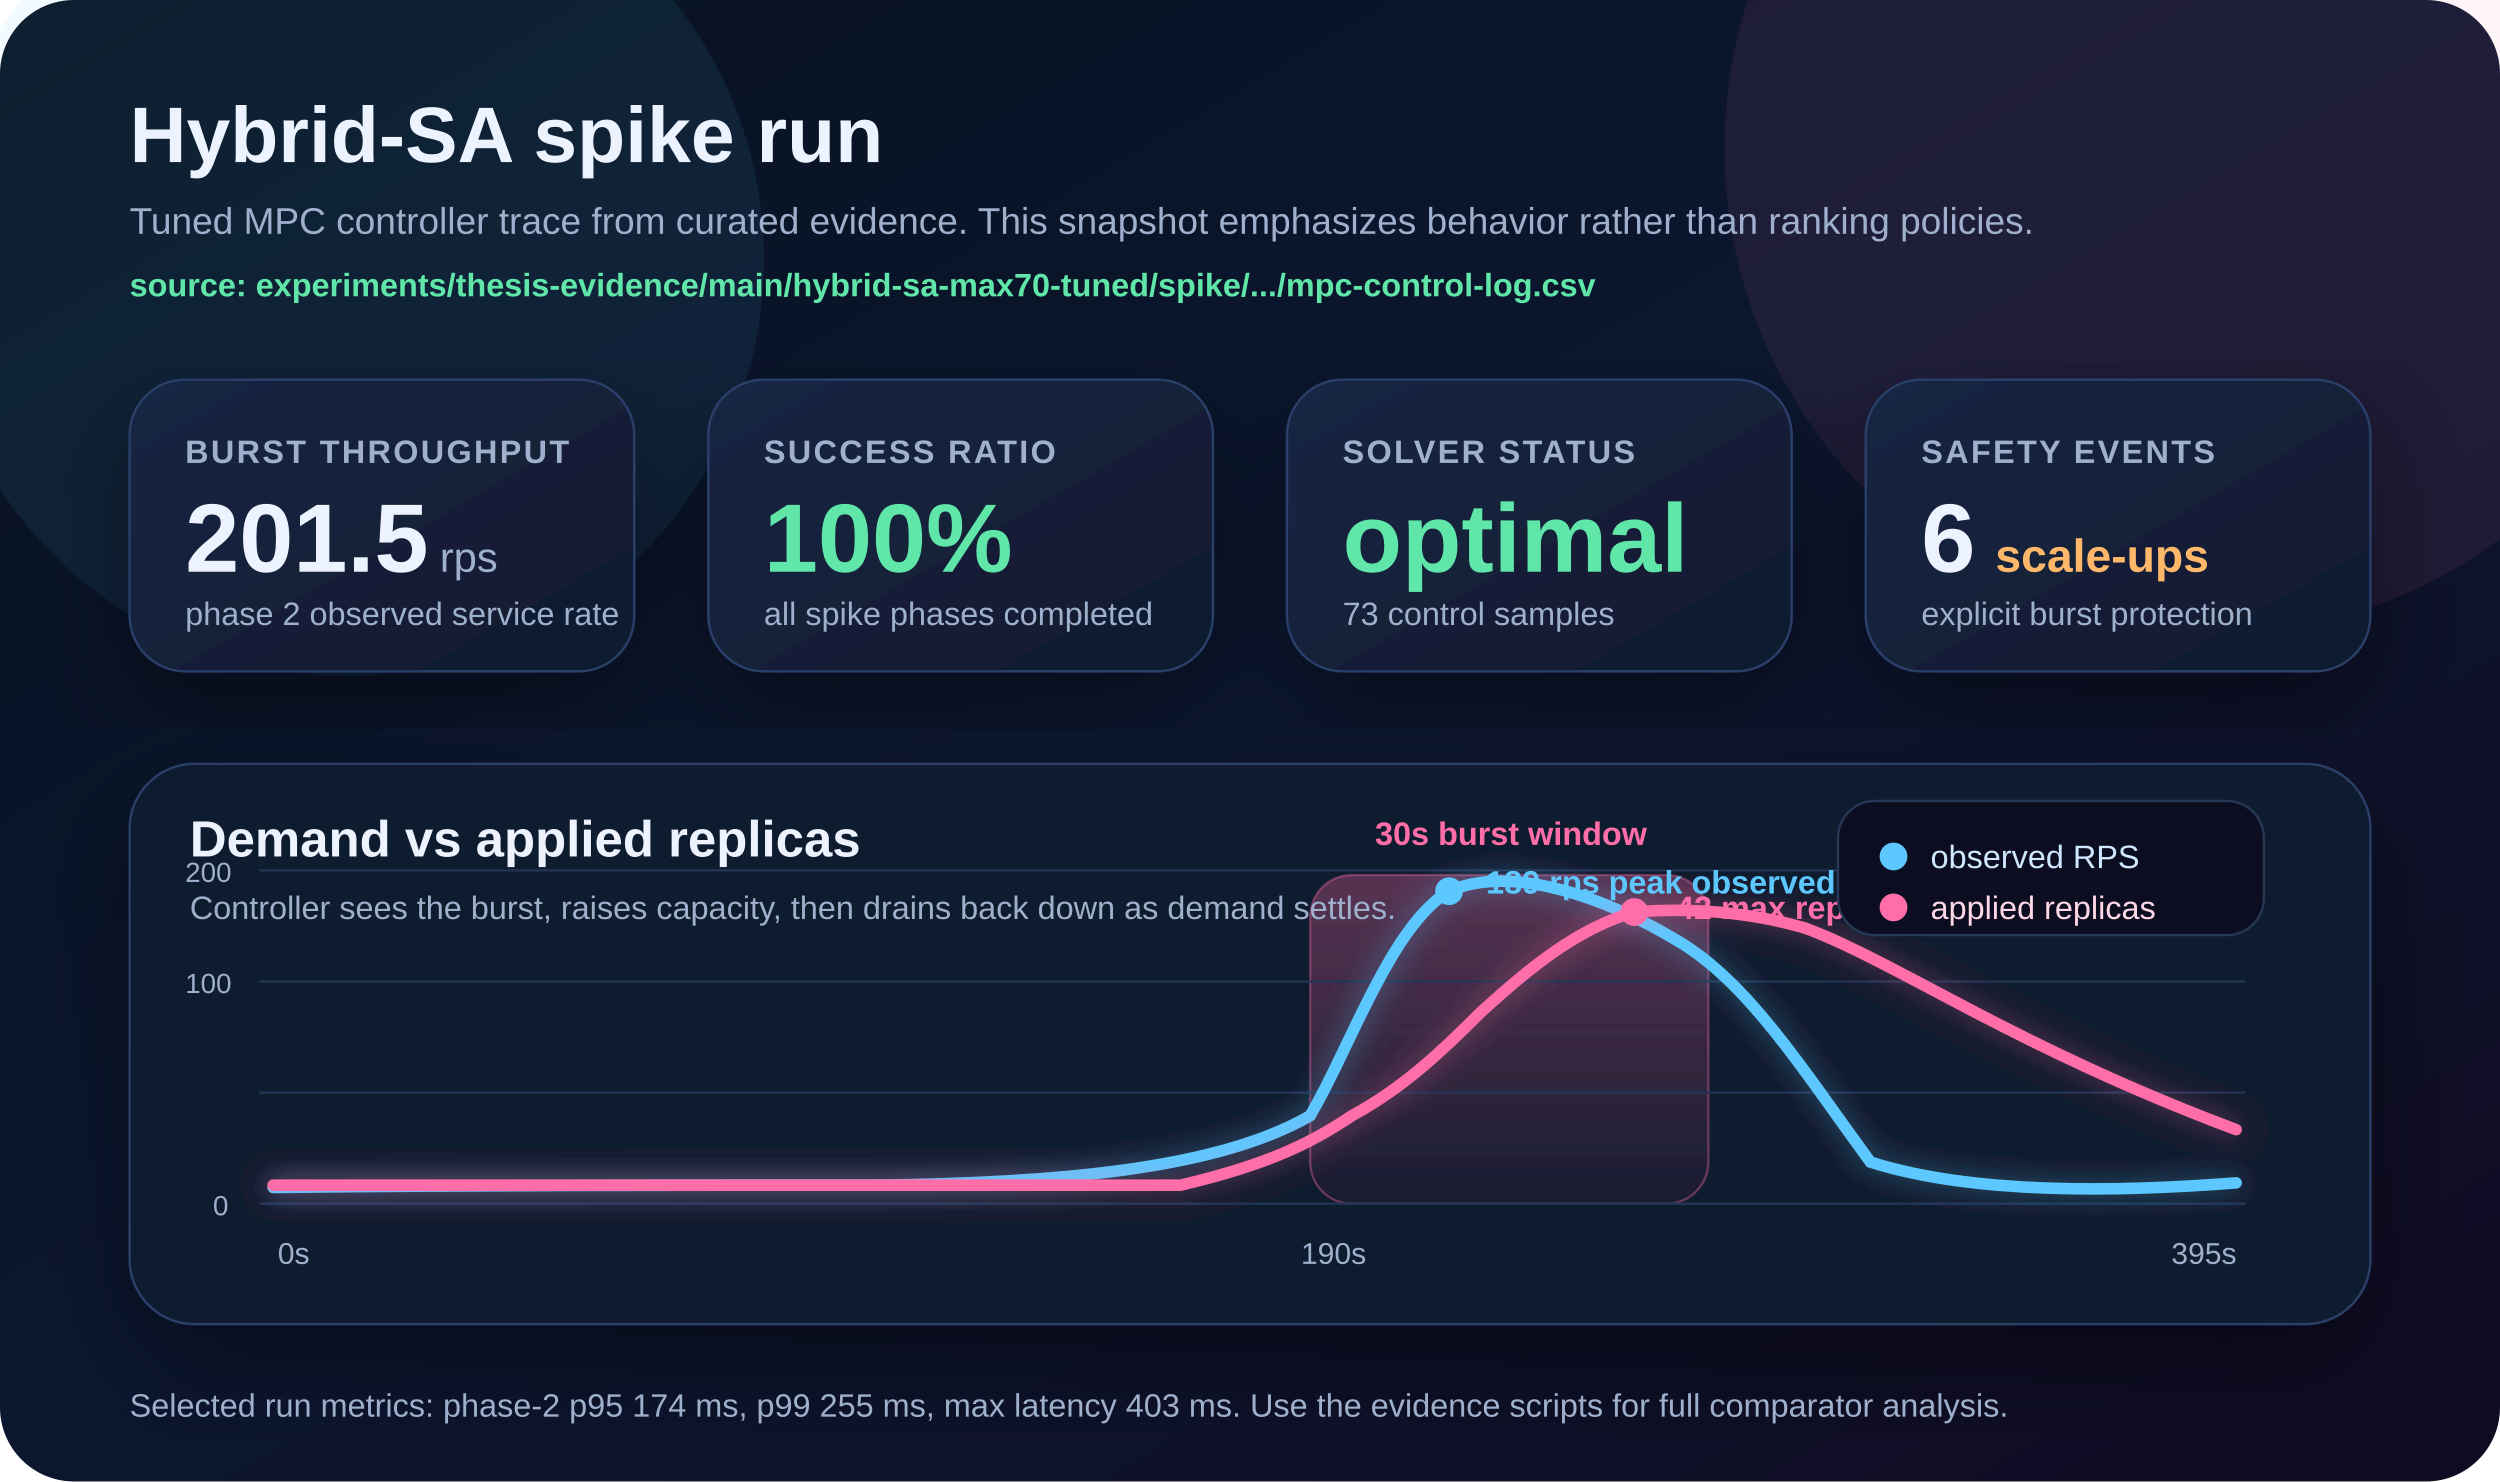
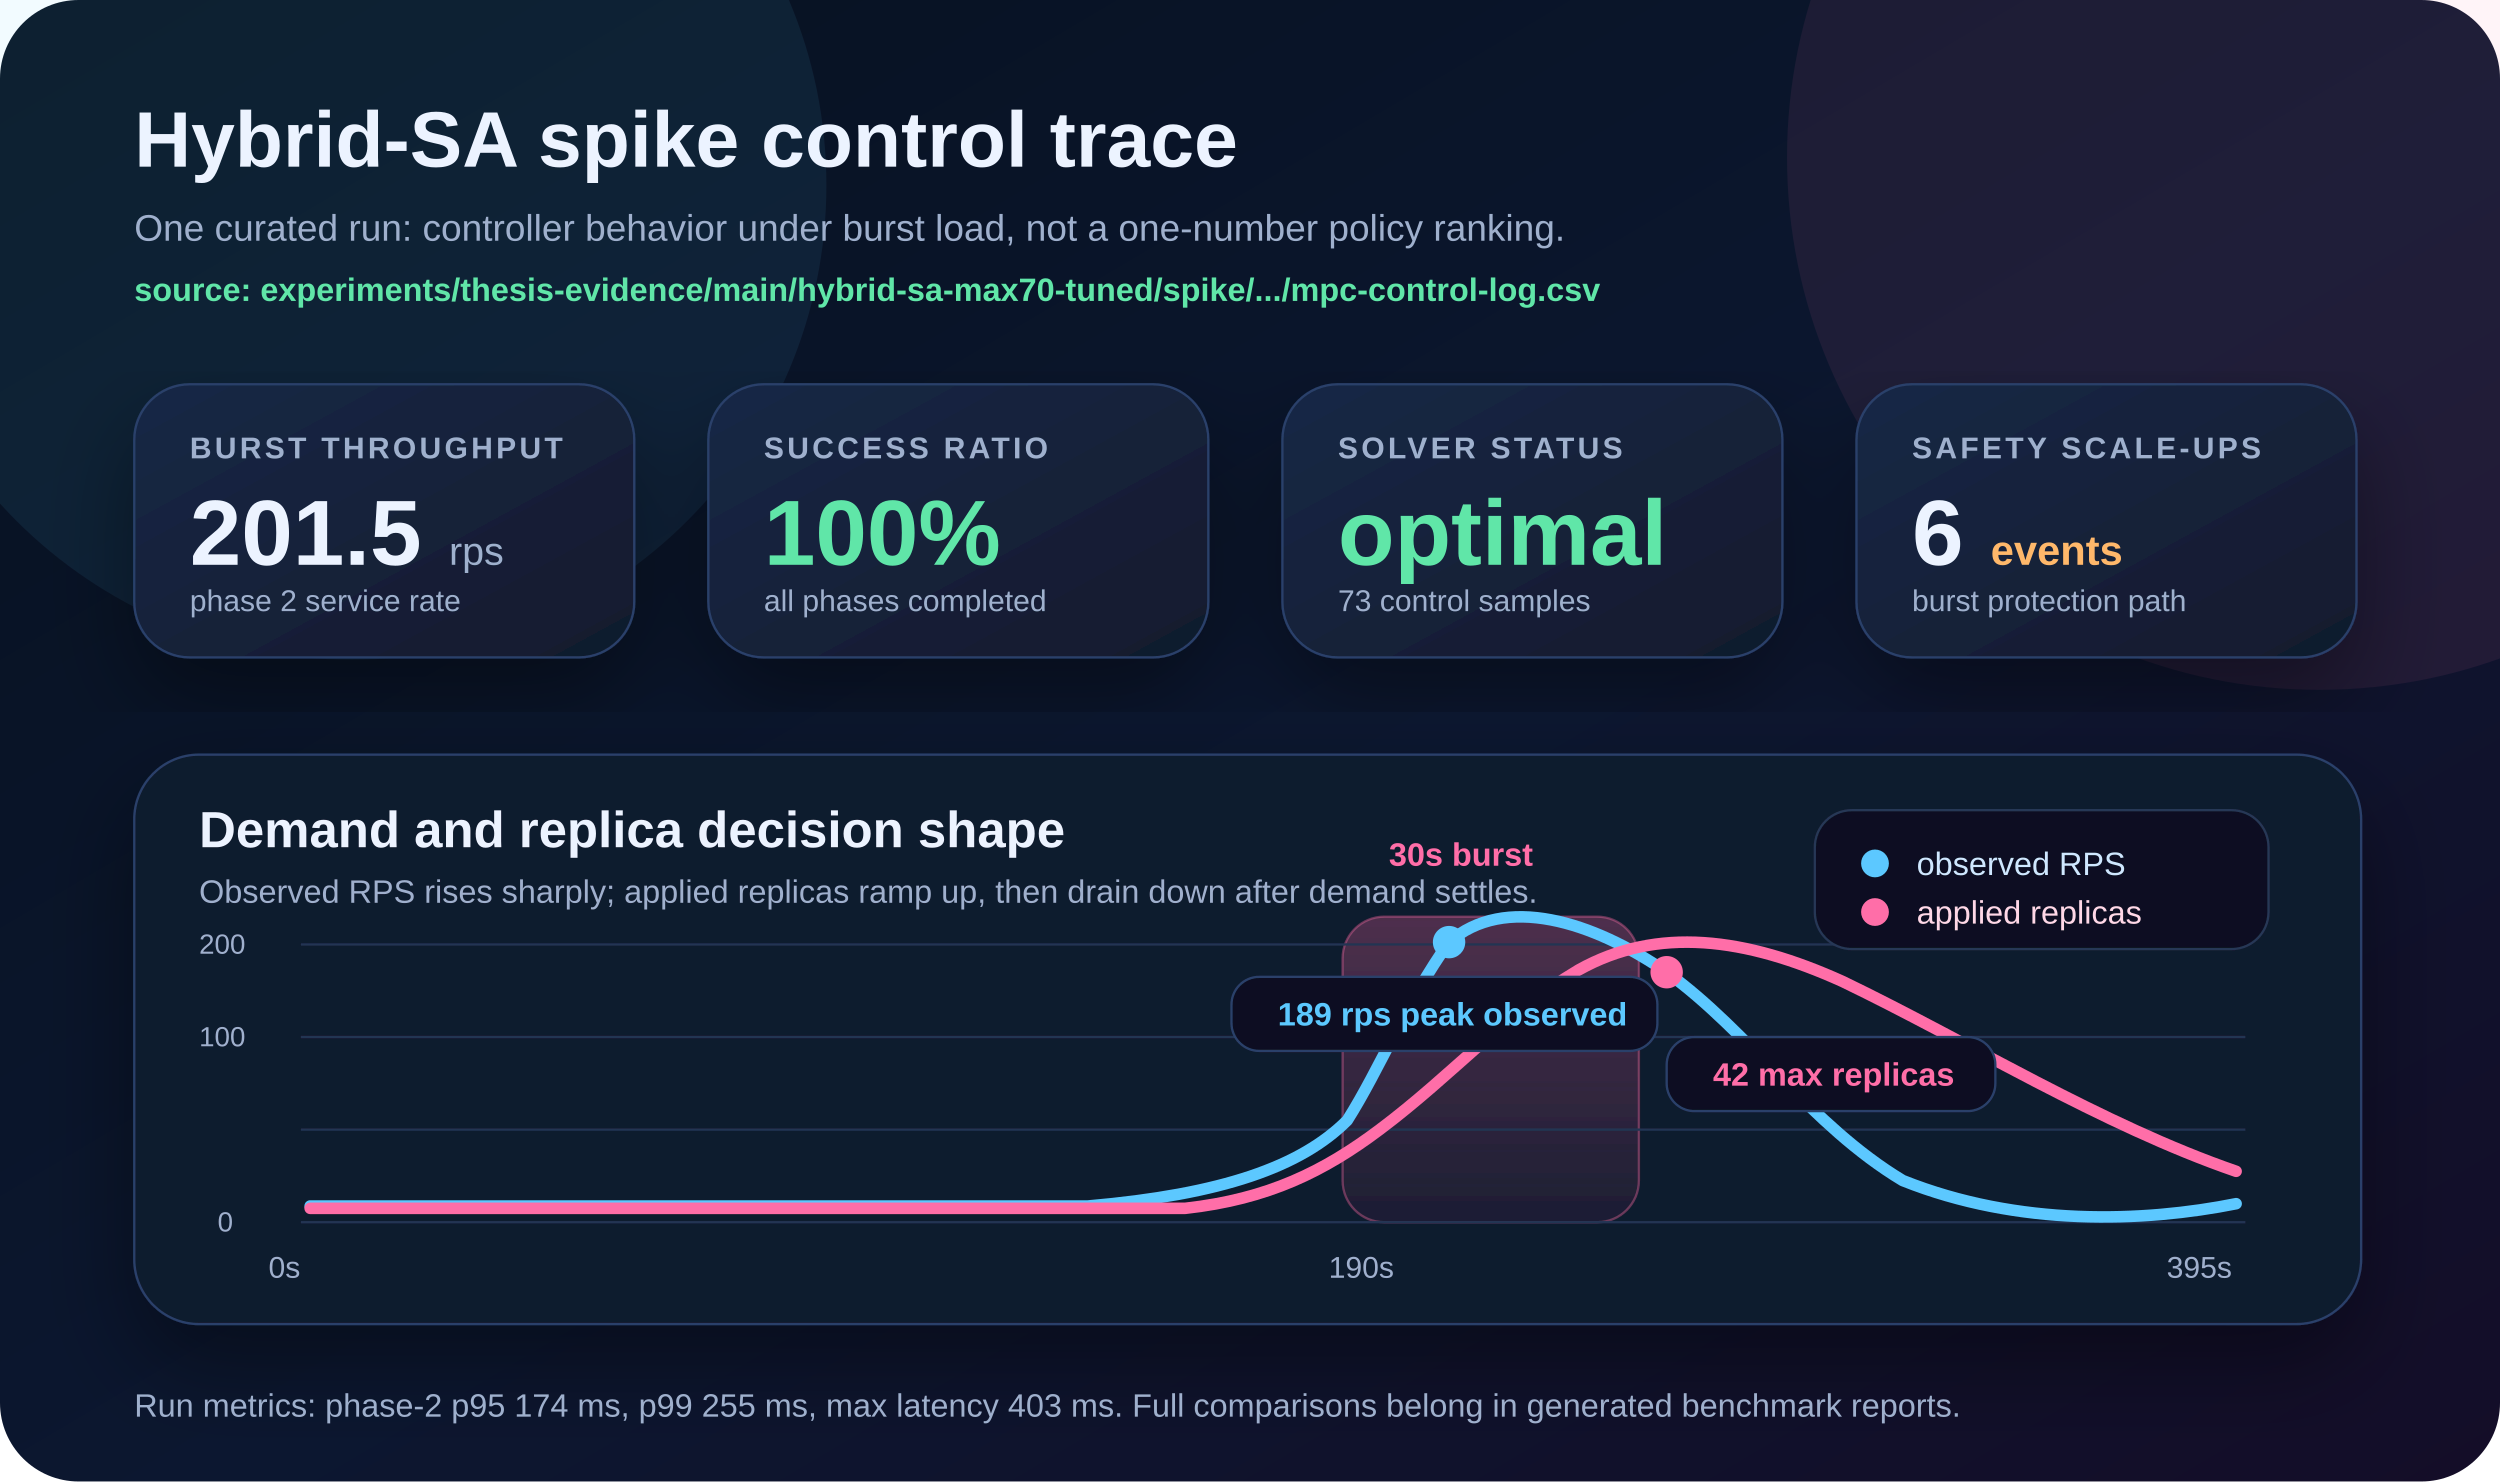
<svg xmlns="http://www.w3.org/2000/svg" viewBox="0 0 1080 640" role="img" aria-labelledby="title desc">
  <defs>
-     <linearGradient id="bg" x1="0" x2="1" y1="0" y2="1">
-       <stop offset="0" stop-color="#07111f" />
-       <stop offset="0.48" stop-color="#0c1730" />
-       <stop offset="1" stop-color="#100b22" />
+     <linearGradient id="bg" x1="0" y1="0" x2="1" y2="1">
+       <stop offset="0" stop-color="#06111f" />
+       <stop offset="0.54" stop-color="#0c1730" />
+       <stop offset="1" stop-color="#140d28" />
    </linearGradient>
-     <linearGradient id="panel" x1="0" x2="1" y1="0" y2="1">
-       <stop offset="0" stop-color="#172645" />
-       <stop offset="1" stop-color="#101a2d" />
+     <linearGradient id="card" x1="0" y1="0" x2="1" y2="1">
+       <stop offset="0" stop-color="#172846" />
+       <stop offset="1" stop-color="#111a2d" />
    </linearGradient>
-     <linearGradient id="burst" x1="0" x2="0" y1="0" y2="1">
-       <stop offset="0" stop-color="#ff6ea8" stop-opacity="0.30" />
-       <stop offset="1" stop-color="#ff6ea8" stop-opacity="0.03" />
+     <linearGradient id="burst" x1="0" y1="0" x2="0" y2="1">
+       <stop offset="0" stop-color="#ff6ea8" stop-opacity="0.26" />
+       <stop offset="1" stop-color="#ff6ea8" stop-opacity="0.05" />
    </linearGradient>
    <filter id="shadow" x="-20%" y="-20%" width="140%" height="140%">
-       <feDropShadow dx="0" dy="18" stdDeviation="22" flood-color="#000" flood-opacity="0.42" />
-     </filter>
-     <filter id="glow-blue" x="-20%" y="-20%" width="140%" height="140%">
-       <feDropShadow dx="0" dy="0" stdDeviation="6" flood-color="#5cc8ff" flood-opacity="0.45" />
-     </filter>
-     <filter id="glow-pink" x="-20%" y="-20%" width="140%" height="140%">
-       <feDropShadow dx="0" dy="0" stdDeviation="6" flood-color="#ff6ea8" flood-opacity="0.45" />
+       <feDropShadow dx="0" dy="18" stdDeviation="20" flood-color="#000" flood-opacity="0.40" />
    </filter>
  </defs>
-   <rect width="1080" height="640" rx="32" fill="url(#bg)" />
-   <circle cx="150" cy="112" r="180" fill="#5cc8ff" opacity="0.08" />
-   <circle cx="955" cy="64" r="210" fill="#ff6ea8" opacity="0.08" />
+   <rect width="1080" height="640" rx="34" fill="url(#bg)" />
+   <circle cx="152" cy="80" r="205" fill="#5cc8ff" opacity="0.08" />
+   <circle cx="1002" cy="68" r="230" fill="#ff6ea8" opacity="0.08" />
  <g font-family="Arial, sans-serif">
-     <text x="56" y="70" fill="#ecf3ff" font-size="34" font-weight="800">Hybrid-SA spike run</text>
-     <text x="56" y="101" fill="#9fb0cd" font-size="16">Tuned MPC controller trace from curated evidence. This snapshot emphasizes behavior rather than ranking policies.</text>
-     <text x="56" y="128" fill="#60e6a8" font-size="14" font-weight="700">source: experiments/thesis-evidence/main/hybrid-sa-max70-tuned/spike/.../mpc-control-log.csv</text>
+     <text x="58" y="72" fill="#ecf3ff" font-size="34" font-weight="800">Hybrid-SA spike control trace</text>
+     <text x="58" y="104" fill="#9fb0cd" font-size="16">One curated run: controller behavior under burst load, not a one-number policy ranking.</text>
+     <text x="58" y="130" fill="#60e6a8" font-size="14" font-weight="700">source: experiments/thesis-evidence/main/hybrid-sa-max70-tuned/spike/.../mpc-control-log.csv</text>
  </g>
  <g filter="url(#shadow)" font-family="Arial, sans-serif">
-     <rect x="56" y="164" width="218" height="126" rx="24" fill="url(#panel)" stroke="#2b416b" />
-     <text x="80" y="200" fill="#9fb0cd" font-size="14" font-weight="700" letter-spacing="1">BURST THROUGHPUT</text>
-     <text x="80" y="247" fill="#ecf3ff" font-size="42" font-weight="800">201.5</text>
-     <text x="190" y="247" fill="#9fb0cd" font-size="18">rps</text>
-     <text x="80" y="270" fill="#9fb0cd" font-size="14">phase 2 observed service rate</text>
-     <rect x="306" y="164" width="218" height="126" rx="24" fill="url(#panel)" stroke="#2b416b" />
-     <text x="330" y="200" fill="#9fb0cd" font-size="14" font-weight="700" letter-spacing="1">SUCCESS RATIO</text>
-     <text x="330" y="247" fill="#60e6a8" font-size="42" font-weight="800">100%</text>
-     <text x="330" y="270" fill="#9fb0cd" font-size="14">all spike phases completed</text>
-     <rect x="556" y="164" width="218" height="126" rx="24" fill="url(#panel)" stroke="#2b416b" />
-     <text x="580" y="200" fill="#9fb0cd" font-size="14" font-weight="700" letter-spacing="1">SOLVER STATUS</text>
-     <text x="580" y="247" fill="#60e6a8" font-size="42" font-weight="800">optimal</text>
-     <text x="580" y="270" fill="#9fb0cd" font-size="14">73 control samples</text>
-     <rect x="806" y="164" width="218" height="126" rx="24" fill="url(#panel)" stroke="#2b416b" />
-     <text x="830" y="200" fill="#9fb0cd" font-size="14" font-weight="700" letter-spacing="1">SAFETY EVENTS</text>
-     <text x="830" y="247" fill="#ecf3ff" font-size="42" font-weight="800">6</text>
-     <text x="862" y="247" fill="#ffb86b" font-size="20" font-weight="700">scale-ups</text>
-     <text x="830" y="270" fill="#9fb0cd" font-size="14">explicit burst protection</text>
+     <rect x="58" y="166" width="216" height="118" rx="24" fill="url(#card)" stroke="#2b416b" />
+     <text x="82" y="198" fill="#9fb0cd" font-size="13" font-weight="800" letter-spacing="1.4">BURST THROUGHPUT</text>
+     <text x="82" y="244" fill="#ecf3ff" font-size="40" font-weight="900">201.5</text>
+     <text x="194" y="244" fill="#9fb0cd" font-size="17">rps</text>
+     <text x="82" y="264" fill="#9fb0cd" font-size="13">phase 2 service rate</text>
+     <rect x="306" y="166" width="216" height="118" rx="24" fill="url(#card)" stroke="#2b416b" />
+     <text x="330" y="198" fill="#9fb0cd" font-size="13" font-weight="800" letter-spacing="1.4">SUCCESS RATIO</text>
+     <text x="330" y="244" fill="#60e6a8" font-size="40" font-weight="900">100%</text>
+     <text x="330" y="264" fill="#9fb0cd" font-size="13">all phases completed</text>
+     <rect x="554" y="166" width="216" height="118" rx="24" fill="url(#card)" stroke="#2b416b" />
+     <text x="578" y="198" fill="#9fb0cd" font-size="13" font-weight="800" letter-spacing="1.4">SOLVER STATUS</text>
+     <text x="578" y="244" fill="#60e6a8" font-size="40" font-weight="900">optimal</text>
+     <text x="578" y="264" fill="#9fb0cd" font-size="13">73 control samples</text>
+     <rect x="802" y="166" width="216" height="118" rx="24" fill="url(#card)" stroke="#2b416b" />
+     <text x="826" y="198" fill="#9fb0cd" font-size="13" font-weight="800" letter-spacing="1.4">SAFETY SCALE-UPS</text>
+     <text x="826" y="244" fill="#ecf3ff" font-size="40" font-weight="900">6</text>
+     <text x="860" y="244" fill="#ffb86b" font-size="18" font-weight="800">events</text>
+     <text x="826" y="264" fill="#9fb0cd" font-size="13">burst protection path</text>
  </g>
  <g filter="url(#shadow)">
-     <rect x="56" y="330" width="968" height="242" rx="28" fill="#111a2d" stroke="#2b416b" />
-     <rect x="566" y="378" width="172" height="142" rx="18" fill="url(#burst)" stroke="#ff6ea8" stroke-opacity="0.35" />
+     <rect x="58" y="326" width="962" height="246" rx="28" fill="#101a2d" stroke="#2b416b" />
+     <rect x="580" y="396" width="128" height="132" rx="18" fill="url(#burst)" stroke="#ff6ea8" stroke-opacity="0.36" />
    <g stroke="#223453" stroke-width="1">
-       <line x1="112" y1="520" x2="970" y2="520" />
-       <line x1="112" y1="472" x2="970" y2="472" />
-       <line x1="112" y1="424" x2="970" y2="424" />
-       <line x1="112" y1="376" x2="970" y2="376" />
+       <line x1="130" y1="528" x2="970" y2="528" />
+       <line x1="130" y1="488" x2="970" y2="488" />
+       <line x1="130" y1="448" x2="970" y2="448" />
+       <line x1="130" y1="408" x2="970" y2="408" />
    </g>
    <g font-family="Arial, sans-serif">
-       <text x="82" y="370" fill="#ecf3ff" font-size="22" font-weight="800">Demand vs applied replicas</text>
-       <text x="82" y="397" fill="#9fb0cd" font-size="14">Controller sees the burst, raises capacity, then drains back down as demand settles.</text>
-       <text x="594" y="365" fill="#ff6ea8" font-size="14" font-weight="700">30s burst window</text>
-       <text x="120" y="546" fill="#9fb0cd" font-size="13">0s</text>
-       <text x="562" y="546" fill="#9fb0cd" font-size="13">190s</text>
-       <text x="938" y="546" fill="#9fb0cd" font-size="13">395s</text>
-       <text x="92" y="525" fill="#9fb0cd" font-size="12">0</text>
-       <text x="80" y="429" fill="#9fb0cd" font-size="12">100</text>
-       <text x="80" y="381" fill="#9fb0cd" font-size="12">200</text>
+       <text x="86" y="366" fill="#ecf3ff" font-size="22" font-weight="900">Demand and replica decision shape</text>
+       <text x="86" y="390" fill="#9fb0cd" font-size="14">Observed RPS rises sharply; applied replicas ramp up, then drain down after demand settles.</text>
+       <text x="600" y="374" fill="#ff6ea8" font-size="14" font-weight="800">30s burst</text>
+       <text x="116" y="552" fill="#9fb0cd" font-size="13">0s</text>
+       <text x="574" y="552" fill="#9fb0cd" font-size="13">190s</text>
+       <text x="936" y="552" fill="#9fb0cd" font-size="13">395s</text>
+       <text x="94" y="532" fill="#9fb0cd" font-size="12">0</text>
+       <text x="86" y="452" fill="#9fb0cd" font-size="12">100</text>
+       <text x="86" y="412" fill="#9fb0cd" font-size="12">200</text>
    </g>
-     <path d="M118 513 C206 512 292 512 378 512 C458 511 526 505 566 482 C584 451 601 400 626 385 C653 373 694 388 724 406 C755 424 778 461 808 502 C852 516 914 515 966 511" fill="none" stroke="#5cc8ff" stroke-width="5" stroke-linecap="round" filter="url(#glow-blue)" />
-     <path d="M118 512 C236 512 360 512 510 512 C548 503 566 494 584 482 C606 470 622 455 640 437 C662 417 682 401 706 394 C730 392 756 394 780 401 C820 416 870 452 966 488" fill="none" stroke="#ff6ea8" stroke-width="5" stroke-linecap="round" filter="url(#glow-pink)" />
+     <path d="M134 521 C238 521 348 521 470 521 C528 516 562 504 582 484 C596 462 608 432 626 407 C650 386 688 398 720 420 C756 446 782 486 822 510 C872 530 926 528 966 520" fill="none" stroke="#5cc8ff" stroke-width="5" stroke-linecap="round" stroke-linejoin="round" />
+     <path d="M134 522 C270 522 406 522 512 522 C548 518 572 506 596 488 C628 464 650 438 682 419 C716 400 754 405 796 424 C850 450 908 486 966 506" fill="none" stroke="#ff6ea8" stroke-width="5" stroke-linecap="round" stroke-linejoin="round" />
    <g font-family="Arial, sans-serif">
-       <circle cx="626" cy="385" r="6" fill="#5cc8ff" />
-       <text x="642" y="386" fill="#5cc8ff" font-size="14" font-weight="700">189 rps peak observed</text>
-       <circle cx="706" cy="394" r="6" fill="#ff6ea8" />
-       <text x="724" y="397" fill="#ff6ea8" font-size="14" font-weight="700">42 max replicas</text>
-       <rect x="794" y="346" width="184" height="58" rx="16" fill="#0b1020" stroke="#283756" />
-       <circle cx="818" cy="370" r="6" fill="#5cc8ff" />
-       <text x="834" y="375" fill="#cfe7ff" font-size="14">observed RPS</text>
-       <circle cx="818" cy="392" r="6" fill="#ff6ea8" />
-       <text x="834" y="397" fill="#ffd7e7" font-size="14">applied replicas</text>
+       <rect x="784" y="350" width="196" height="60" rx="16" fill="#0b1020" stroke="#283756" />
+       <circle cx="810" cy="373" r="6" fill="#5cc8ff" />
+       <text x="828" y="378" fill="#cfe7ff" font-size="14">observed RPS</text>
+       <circle cx="810" cy="394" r="6" fill="#ff6ea8" />
+       <text x="828" y="399" fill="#ffd7e7" font-size="14">applied replicas</text>
+       <circle cx="626" cy="407" r="7" fill="#5cc8ff" />
+       <rect x="532" y="422" width="184" height="32" rx="12" fill="#0b1020" stroke="#2b416b" />
+       <text x="552" y="443" fill="#5cc8ff" font-size="14" font-weight="800">189 rps peak observed</text>
+       <circle cx="720" cy="420" r="7" fill="#ff6ea8" />
+       <rect x="720" y="448" width="142" height="32" rx="12" fill="#0b1020" stroke="#2b416b" />
+       <text x="740" y="469" fill="#ff6ea8" font-size="14" font-weight="800">42 max replicas</text>
    </g>
  </g>
  <g font-family="Arial, sans-serif">
-     <text x="56" y="612" fill="#9fb0cd" font-size="14">Selected run metrics: phase-2 p95 174 ms, p99 255 ms, max latency 403 ms. Use the evidence scripts for full comparator analysis.</text>
+     <text x="58" y="612" fill="#9fb0cd" font-size="14">Run metrics: phase-2 p95 174 ms, p99 255 ms, max latency 403 ms. Full comparisons belong in generated benchmark reports.</text>
  </g>
</svg>
